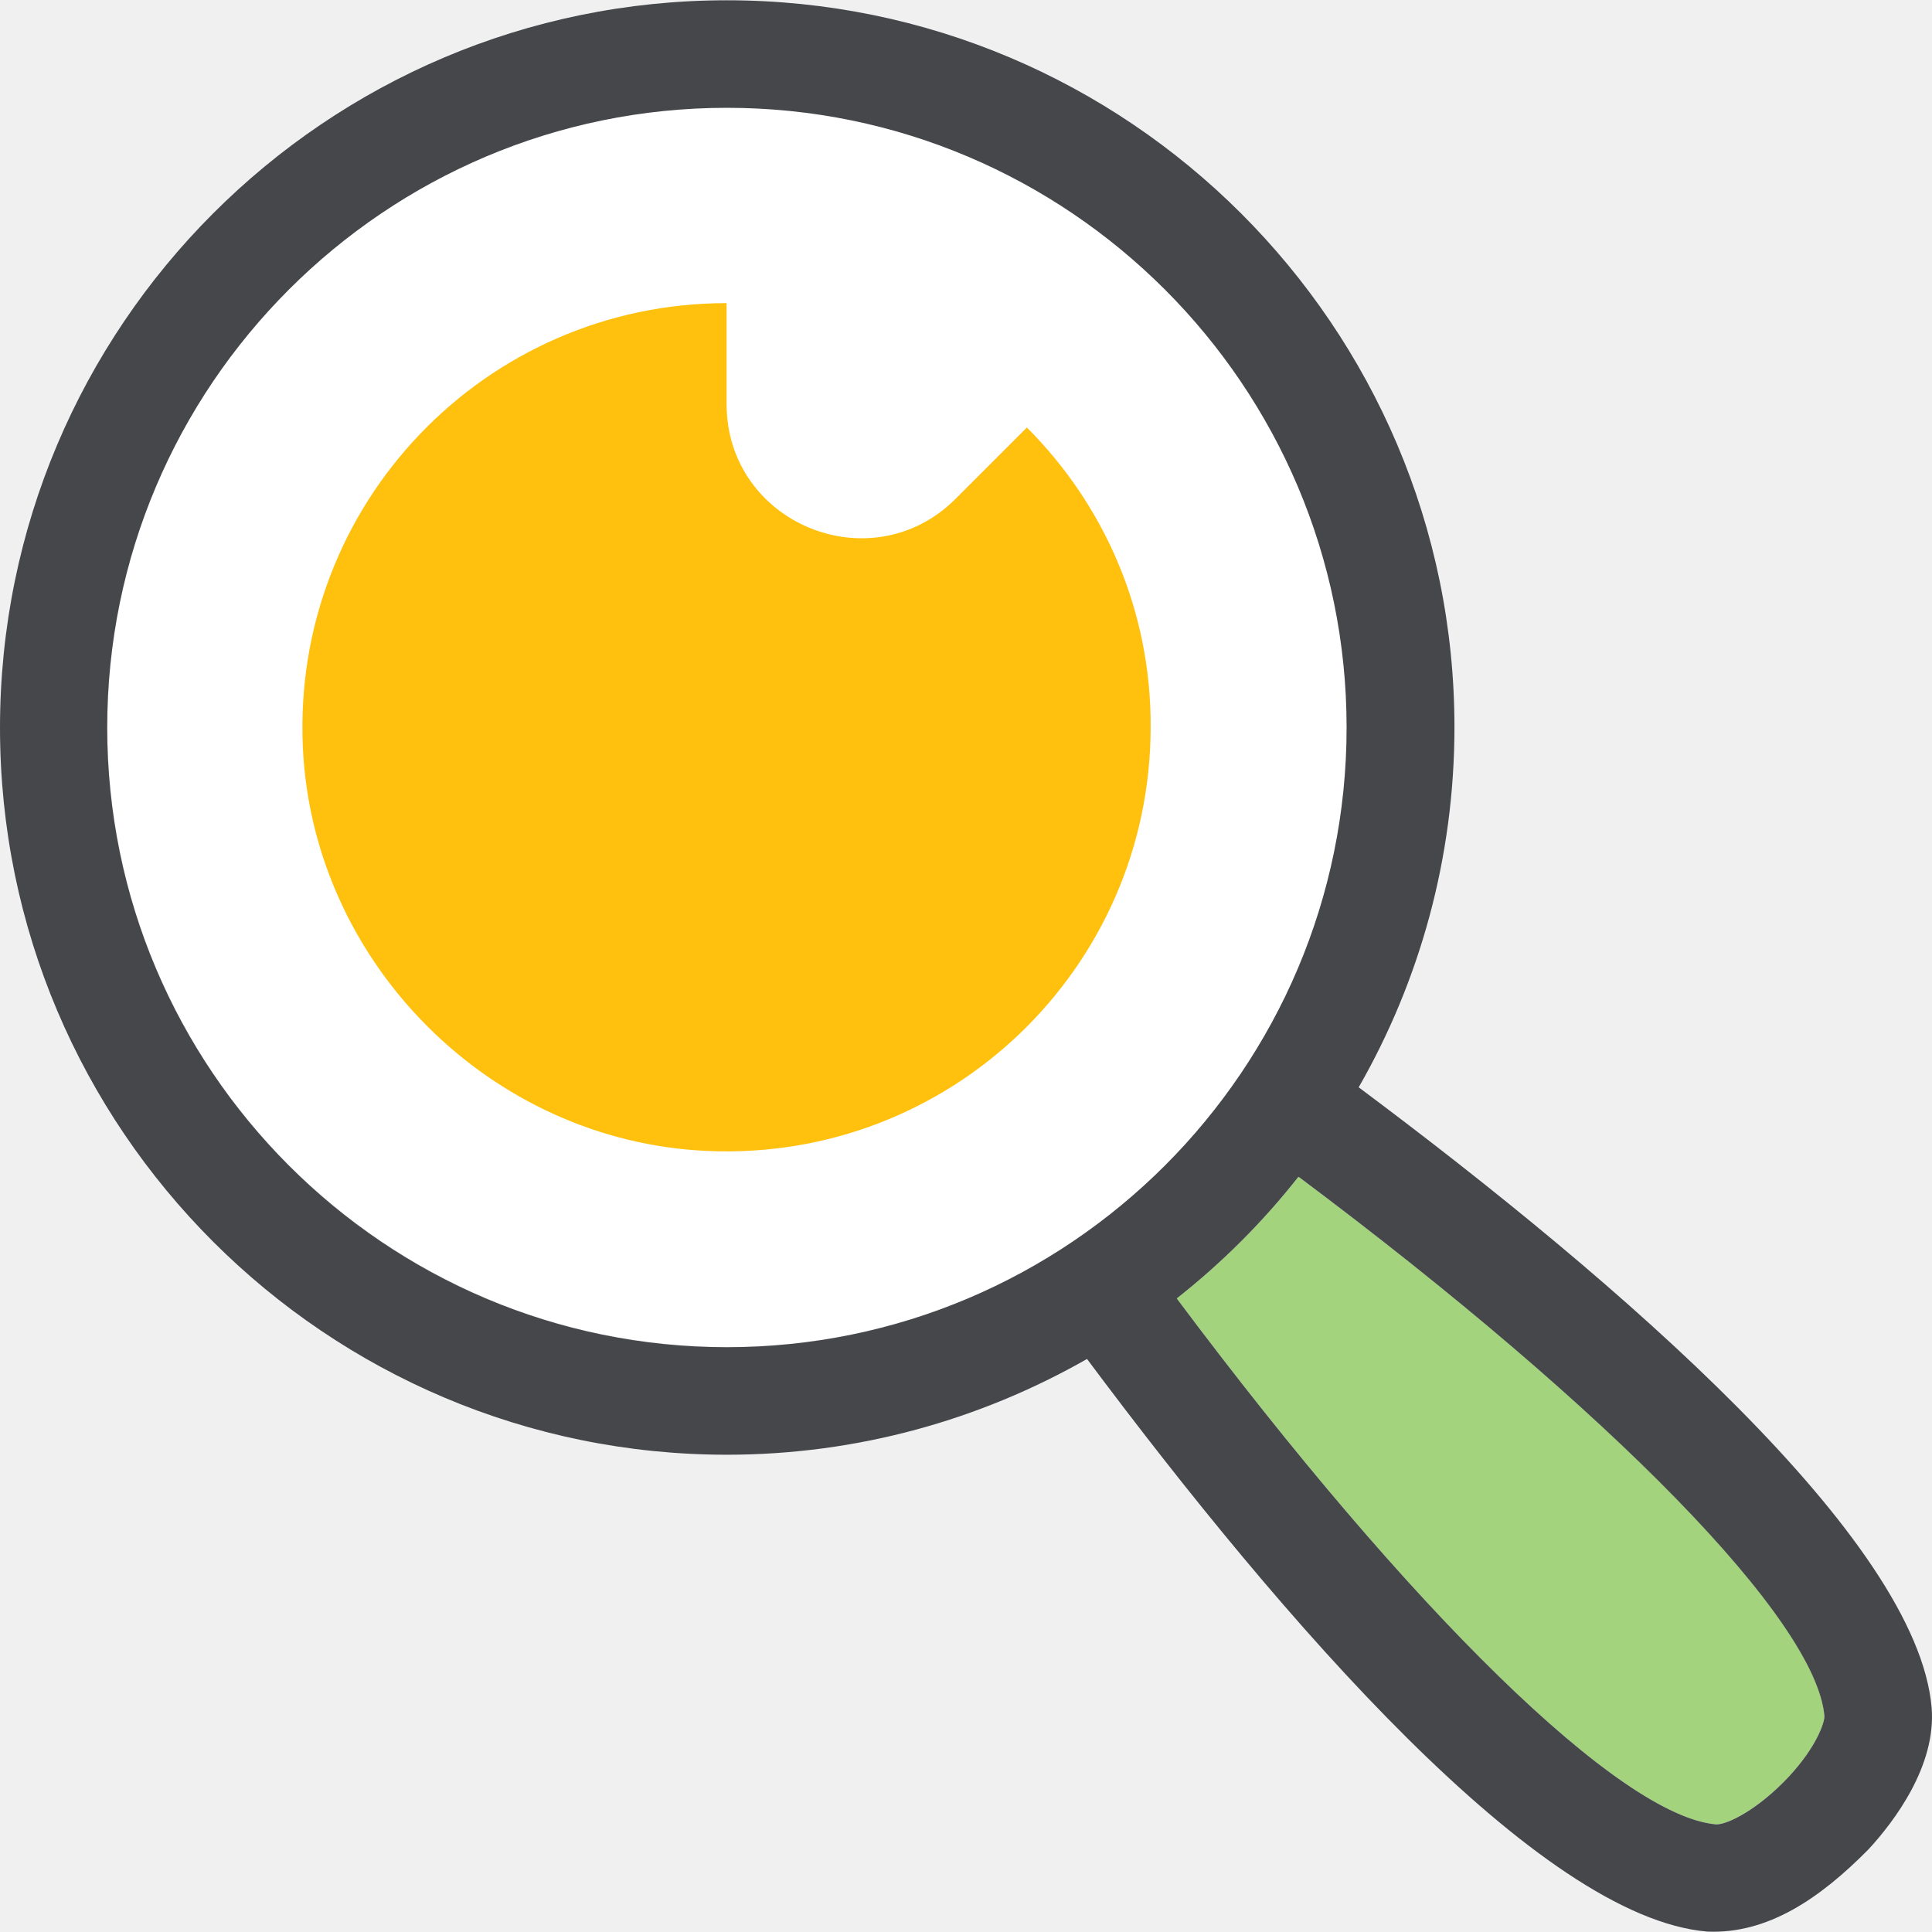
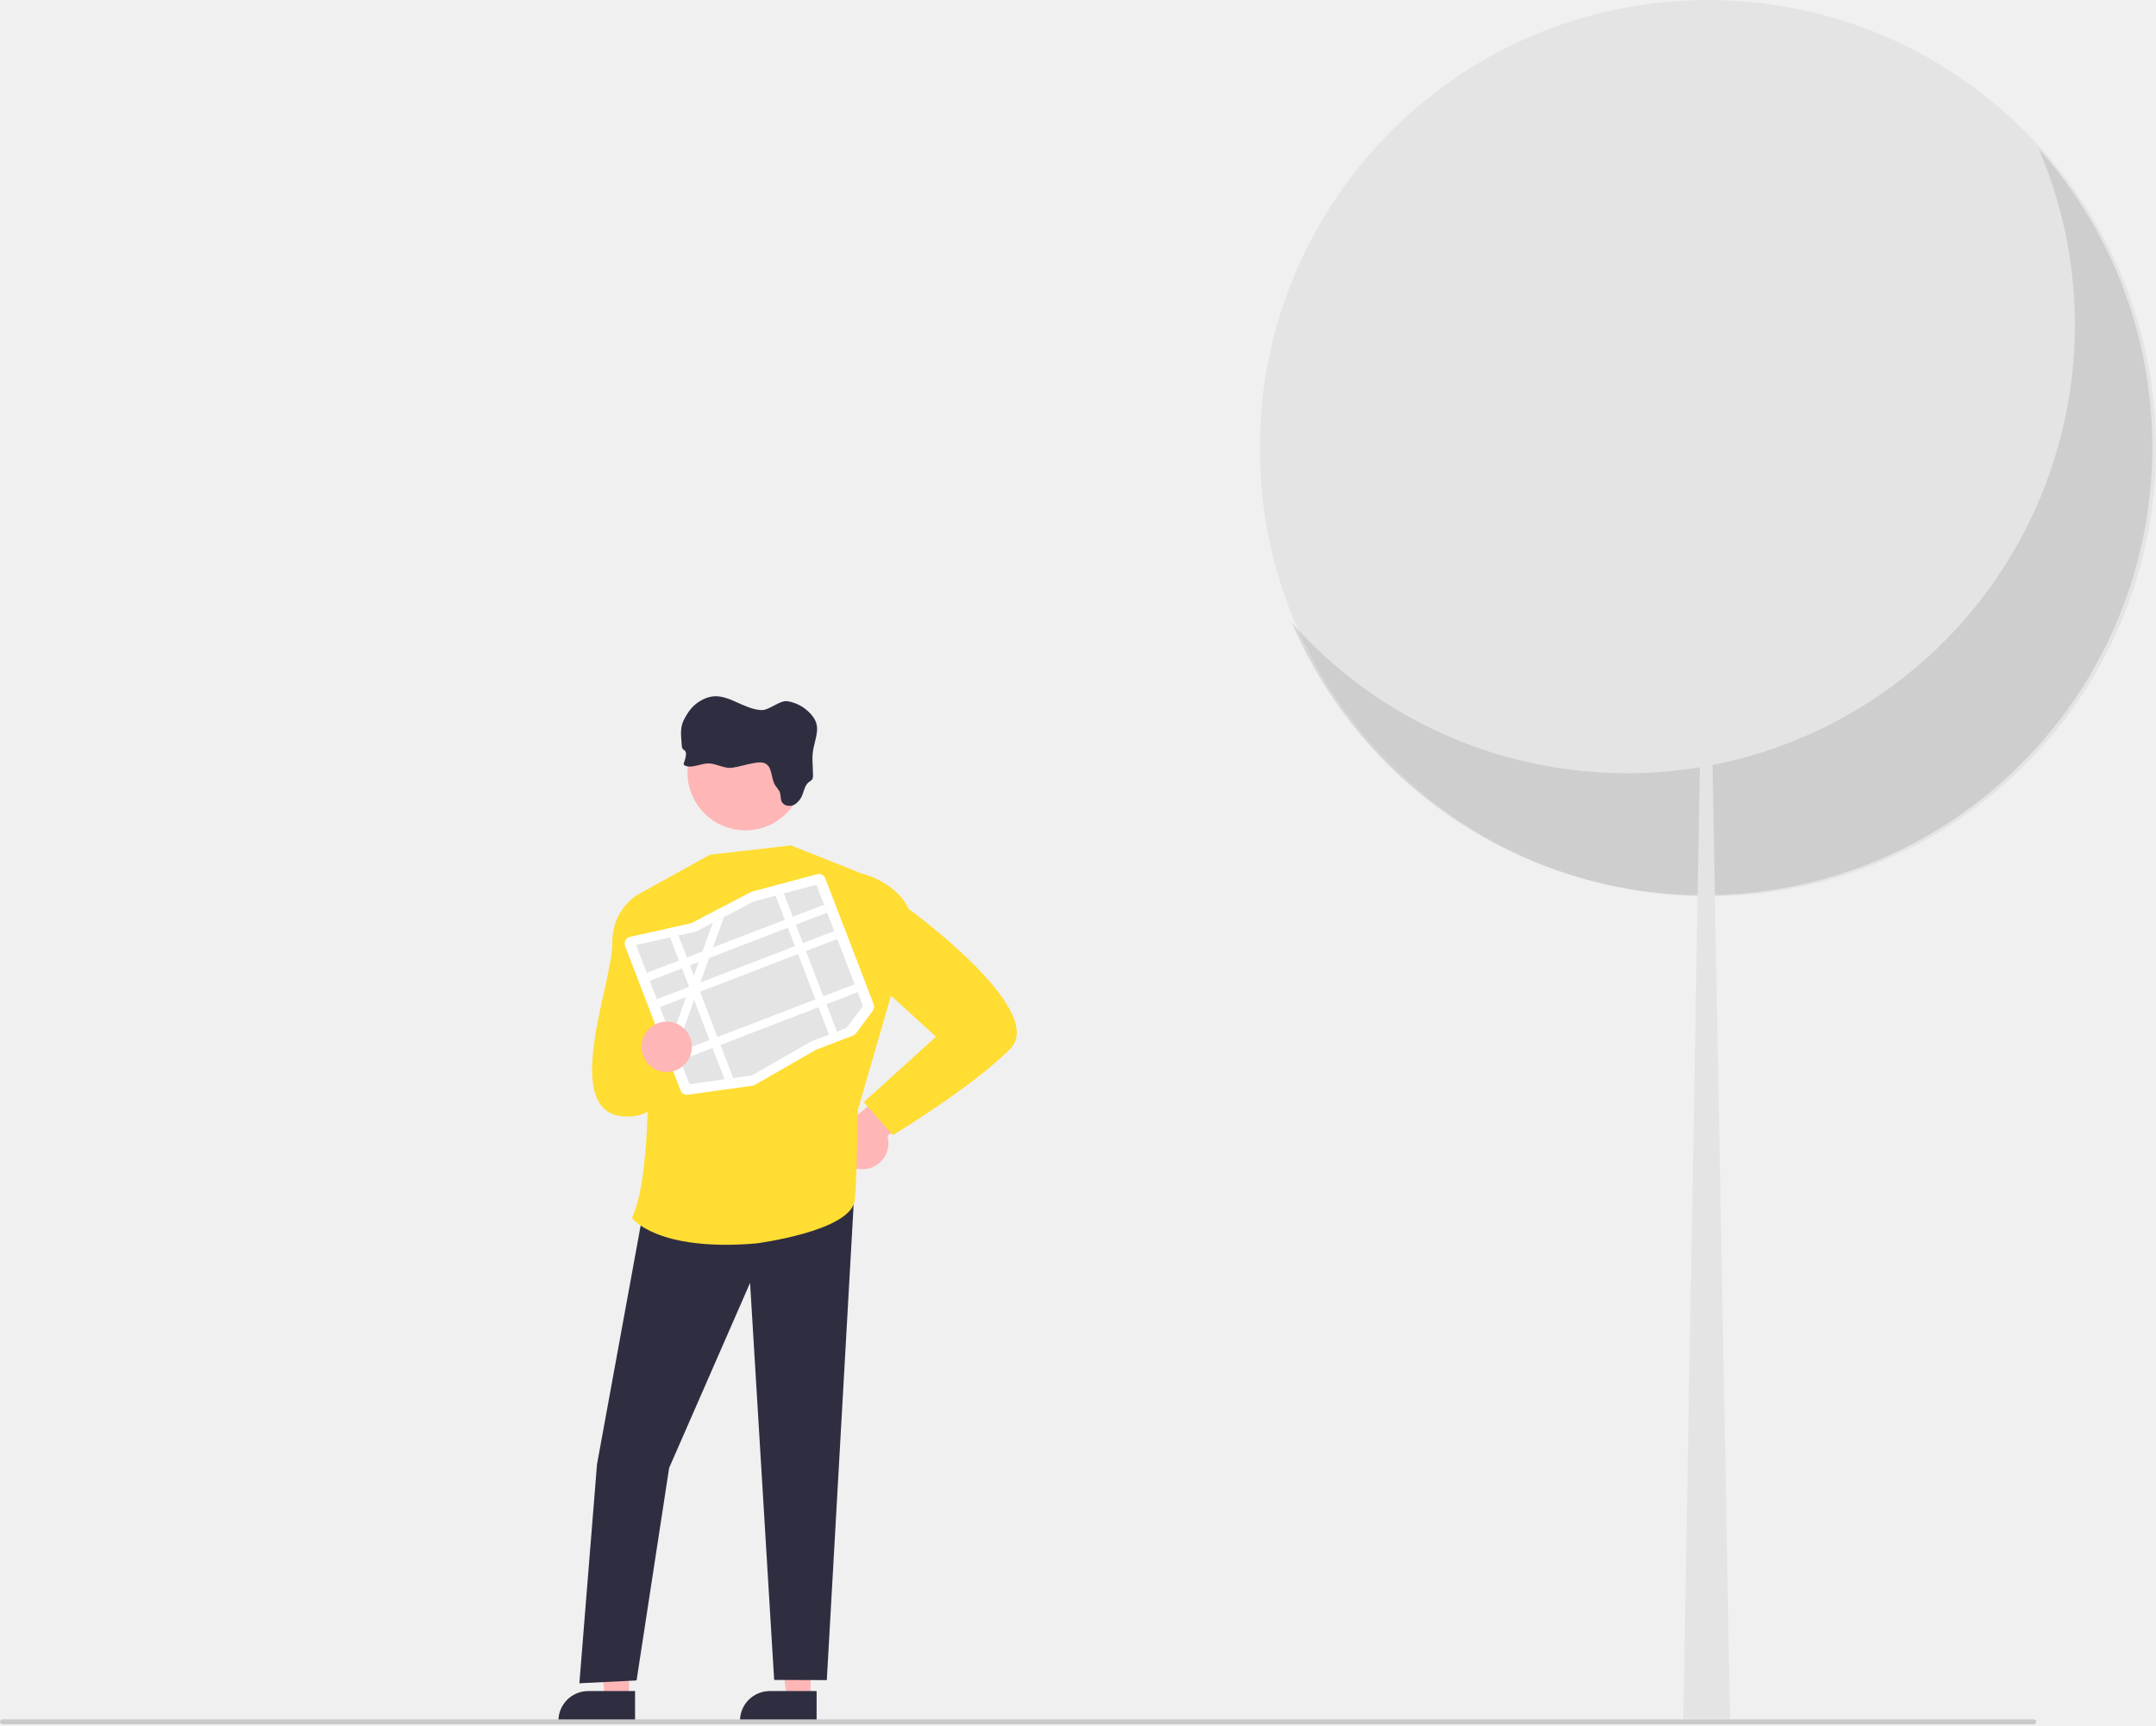
- <svg xmlns="http://www.w3.org/2000/svg" height="800px" width="800px" version="1.1" id="Layer_1" viewBox="0 0 392.609 392.609" xml:space="preserve" fill="#000000">
-   <g id="SVGRepo_bgCarrier" stroke-width="0" />
-   <g id="SVGRepo_tracerCarrier" stroke-linecap="round" stroke-linejoin="round" />
-   <g id="SVGRepo_iconCarrier">
-     <path style="fill:#FFFFFF;" d="M273.713,147.774c0,69.495-56.501,125.931-125.931,125.931c-69.495,0-125.931-56.501-125.931-125.931 c0-69.495,56.501-125.931,125.931-125.931C217.212,21.843,273.713,78.344,273.713,147.774z" />
-     <path style="fill:#a4d37e;" d="M370.747,348.695c0,1.422-1.616,6.271-7.176,12.283c-6.206,6.659-12.477,9.762-14.739,9.762h-0.065 c-19.459-1.616-61.996-43.184-109.576-106.796c0-0.065,0-0.065,0-0.129c9.18-7.24,17.455-15.515,24.63-24.63 c0.065,0,0.065,0,0.129,0C327.564,286.699,369.131,329.301,370.747,348.695z" />
-     <path style="fill:#FFC10D;" d="M208.679,86.877l-14.481,14.481c-17.131,17.131-46.545,5.042-46.545-19.265V61.6 c-49.002,0-88.372,40.792-86.109,90.246c2.004,43.895,38.141,80.032,82.036,82.036c49.455,2.263,90.246-37.172,90.246-86.109 C233.956,124.049,224.323,102.522,208.679,86.877z" />
-     <path style="fill:#45474B;" d="M276.105,220.954c12.347-21.527,19.459-46.545,19.459-73.18c0-81.455-66.327-147.717-147.846-147.717 S0,66.32,0,147.904s66.327,147.717,147.717,147.717c26.57,0,51.523-7.111,73.18-19.459 c39.822,53.333,91.863,113.519,126.061,116.364c12.283,0.517,22.885-6.723,32.776-16.743c5.172-5.624,13.77-16.937,12.8-28.768 C389.624,312.881,329.438,260.776,276.105,220.954z M147.717,273.77c-69.495,0-125.931-56.501-125.931-125.931 S78.287,21.908,147.717,21.908s125.931,56.501,125.931,125.931S217.212,273.77,147.717,273.77z M363.572,360.978 c-6.206,6.659-12.412,9.762-14.739,9.762h-0.065c-19.459-1.616-61.996-43.184-109.576-106.796c0-0.065,0-0.065,0-0.129 c9.18-7.24,17.455-15.515,24.63-24.63c0.065,0,0.065,0,0.129,0c63.612,47.58,105.18,90.182,106.796,109.576 C370.747,350.118,369.131,354.966,363.572,360.978z" />
-   </g>
+ <svg xmlns="http://www.w3.org/2000/svg" width="885.201" height="708.317" viewBox="0 0 885.201 708.317" role="img" artist="Katerina Limpitsouni" source="https://undraw.co/">
+   <path id="aabd4afe-642c-4327-a3f2-08ec89276309-2001" data-name="Path 482" d="M305.958,803.976s-12.753-31.391,25.505-54.934Z" transform="translate(-157.3996 -95.84172)" fill="#f0f0f0" />
+   <path id="e302a207-98de-4798-aedc-79a63cff2427-2002" data-name="Path 483" d="M290.274,803.405s-3.89-22.374-34-22.182Z" transform="translate(-157.3996 -95.84172)" fill="#f0f0f0" />
+   <path id="e16a8a0b-115e-4877-a9d6-27a72cf85b73-2003" data-name="Path 482" d="M732.958,803.976s-12.753-31.391,25.505-54.934Z" transform="translate(-157.3996 -95.84172)" fill="#f0f0f0" />
+   <path id="b0706b48-08e0-43ea-ab25-36cfaee90c12-2004" data-name="Path 483" d="M717.274,803.405s-3.89-22.374-34-22.182Z" transform="translate(-157.3996 -95.84172)" fill="#f0f0f0" />
+   <circle cx="565.054" cy="394.031" r="110.853" fill="#f0f0f0" />
+   <polygon points="565.358 394.03 565.663 394.03 571.145 708.317 559.572 708.317 565.358 394.03" fill="#f0f0f0" />
+   <circle cx="803.054" cy="479.085" r="80.853" fill="#f0f0f0" />
+   <polygon points="803.276 479.085 803.498 479.085 807.496 708.317 799.055 708.317 803.276 479.085" fill="#f0f0f0" />
+   <path d="M512.728,575.748a10.664,10.664,0,0,0,8.999-13.652L552.462,539.929l-18.409-6.992-26.364,22.123a10.721,10.721,0,0,0,5.039,20.689Z" transform="translate(-157.3996 -95.84172)" fill="#ffb6b6" />
+   <polygon points="332.796 697.353 323.037 697.352 318.394 659.71 332.798 659.71 332.796 697.353" fill="#ffb6b6" />
+   <path d="M492.684,802.655l-31.468-.001v-.398a12.249,12.249,0,0,1,12.248-12.248h.001l19.219.001Z" transform="translate(-157.3996 -95.84172)" fill="#2f2e41" />
+   <polygon points="258.253 697.353 248.494 697.352 243.852 659.71 258.255 659.71 258.253 697.353" fill="#ffb6b6" />
+   <path d="M418.142,802.655l-31.468-.001v-.398a12.249,12.249,0,0,1,12.248-12.248h.001l19.219.001Z" transform="translate(-157.3996 -95.84172)" fill="#2f2e41" />
+   <polygon points="265.791 488.031 245.109 601.135 237.875 690.973 261.361 689.818 274.73 602.578 307.96 526.618 317.85 689.608 339.47 689.678 351.103 483.507 265.791 488.031" fill="#2f2e41" />
+   <path d="M511.15,454.415l-28.989-11.534-33.256,3.805L420.712,462.271s8.624,108.158-3.877,133.527c0,0,10.016,13.874,50.826,10.487,0,0,39.753-5.024,40.739-18.06s1.193-36.737,1.193-36.737l13.799-47.551Z" transform="translate(-157.3996 -95.84172)" fill="#ffdd32" />
+   <path d="M432.044,464.353l-11.332-2.082s-12.057,5.287-11.934,21.041-21.301,68.57,4.332,70.785S432.044,516.642,432.044,516.642Z" transform="translate(-157.3996 -95.84172)" fill="#ffdd32" />
+   <path d="M501.956,461.126l9.194-6.711s14.038,3.171,19.23,14.471c0,0,57.566,41.75,41.732,57.584s-48.11,35.322-48.11,35.322l-11.95-13.531,29.649-26.86-24.323-22.158Z" transform="translate(-157.3996 -95.84172)" fill="#ffdd32" />
+   <path d="M487.255,412.893a23.799,23.799,0,0,1-47.599,0v-.913a23.799,23.799,0,0,1,47.581.913Z" transform="translate(-157.3996 -95.84172)" fill="#ffb6b6" />
+   <path d="M467.073,409.057c1.522-.25,3.173-.487,4.537.213,2.966,1.516,2.284,5.816,3.904,8.654.639,1.127,1.675,2.046,2.101,3.264s.164,2.74.834,3.916c.968,1.699,3.593,1.949,5.316.938a8.455,8.455,0,0,0,3.337-4.707c.572-1.62,1.054-3.41,2.436-4.47a5.164,5.164,0,0,0,1.334-1.09,3.289,3.289,0,0,0,.317-1.864c0-4.117-.639-7.308.292-11.297,1.492-6.431,2.856-9.61-1.87-14.378a16.351,16.351,0,0,0-8.903-4.555c-3.045-.499-7.527,3.751-10.609,3.654-7.838-.311-14.451-7.57-21.924-5.225a15.42,15.42,0,0,0-8.051,5.925c-3.654,5.383-3.325,7.466-2.795,13.891a2.375,2.375,0,0,0,.408,1.37c.274.329.719.505.987.84a2.077,2.077,0,0,1,.304,1.498,10.078,10.078,0,0,1-.725,3.045,1.254,1.254,0,0,0-.11,1.096,1.108,1.108,0,0,0,.609.414c3.045,1.096,6.334-1.017,9.592-.962s6.352,2.235,9.713,1.76C461.075,410.53,464.083,409.55,467.073,409.057Z" transform="translate(-157.3996 -95.84172)" fill="#2f2e41" />
+   <path d="M466.916,541.366a2.839,2.839,0,0,1-.629.162l-26.427,3.689a2.844,2.844,0,0,1-3.061-1.804l-22.748-59.191a2.856,2.856,0,0,1,2.044-3.812l0,0,24.852-5.546a2.271,2.271,0,0,0,.552-.202l24.172-12.638a2.829,2.829,0,0,1,.588-.229l26.602-7.092a2.851,2.851,0,0,1,3.402,1.735l19.834,51.611a2.842,2.842,0,0,1-.375,2.731l-6.86,9.212a2.852,2.852,0,0,1-1.266.96l-14.991,5.761a2.255,2.255,0,0,0-.311.148L467.312,541.178A2.856,2.856,0,0,1,466.916,541.366Z" transform="translate(-157.3996 -95.84172)" fill="#fff" />
+   <path d="M479.211,462.594l-3.378.901-8.952,2.388-.016.004-12.256,6.408-4.548,2.379-.002.001-6.831,3.571-.187.042-7.096,1.582-3.43.767-13.988,3.121,21.96,57.141,14.415-2.011,3.534-.494,7.533-1.053.087-.011,24.207-13.874,14.728-5.66,6.724-9.03-19.115-49.74Z" transform="translate(-157.3996 -95.84172)" fill="#e4e4e4" />
+   <rect x="420.954" y="481.098" width="78.016" height="3.476" transform="translate(-299.9926 101.2964) rotate(-21.02215)" fill="#fff" />
+   <rect x="425.111" y="491.915" width="78.016" height="3.476" transform="translate(-303.5963 103.5076) rotate(-21.02215)" fill="#fff" />
+   <rect x="433.508" y="513.765" width="78.016" height="3.476" transform="translate(-310.8756 107.9741) rotate(-21.02215)" fill="#fff" />
+   <polygon points="321.811 366.753 343.613 423.483 340.368 424.73 318.433 367.654 321.811 366.753" fill="#fff" />
+   <polygon points="297.21 376.453 292.733 388.91 291.181 393.23 287.56 403.312 286.784 405.467 286.007 407.633 284.985 410.476 277.646 430.901 275.738 425.936 281.722 409.28 283.076 405.509 283.274 404.959 284.875 400.5 286.895 394.878 288.448 390.556 292.659 378.833 292.661 378.832 297.21 376.453" fill="#fff" />
+   <polygon points="278.545 384.028 301.035 442.552 297.501 443.046 275.115 384.795 278.545 384.028" fill="#fff" />
+   <circle cx="273.731" cy="429.715" r="10.353" fill="#ffb6b6" />
+   <circle cx="701.225" cy="183.976" r="183.976" fill="#e4e4e4" />
+   <path d="M994.466,156.936A183.99,183.99,0,0,1,687.909,351.651,183.992,183.992,0,1,0,994.466,156.936Z" transform="translate(-157.3996 -95.84172)" opacity="0.1" style="isolation:isolate" />
+   <polygon points="700.72 183.975 700.214 183.975 691.116 705.577 710.323 705.577 700.72 183.975" fill="#e4e4e4" />
+   <path d="M992.4,803.643h-834a1,1,0,0,1,0-2h834a1,1,0,0,1,0,2Z" transform="translate(-157.3996 -95.84172)" fill="#cacaca" />
</svg>
